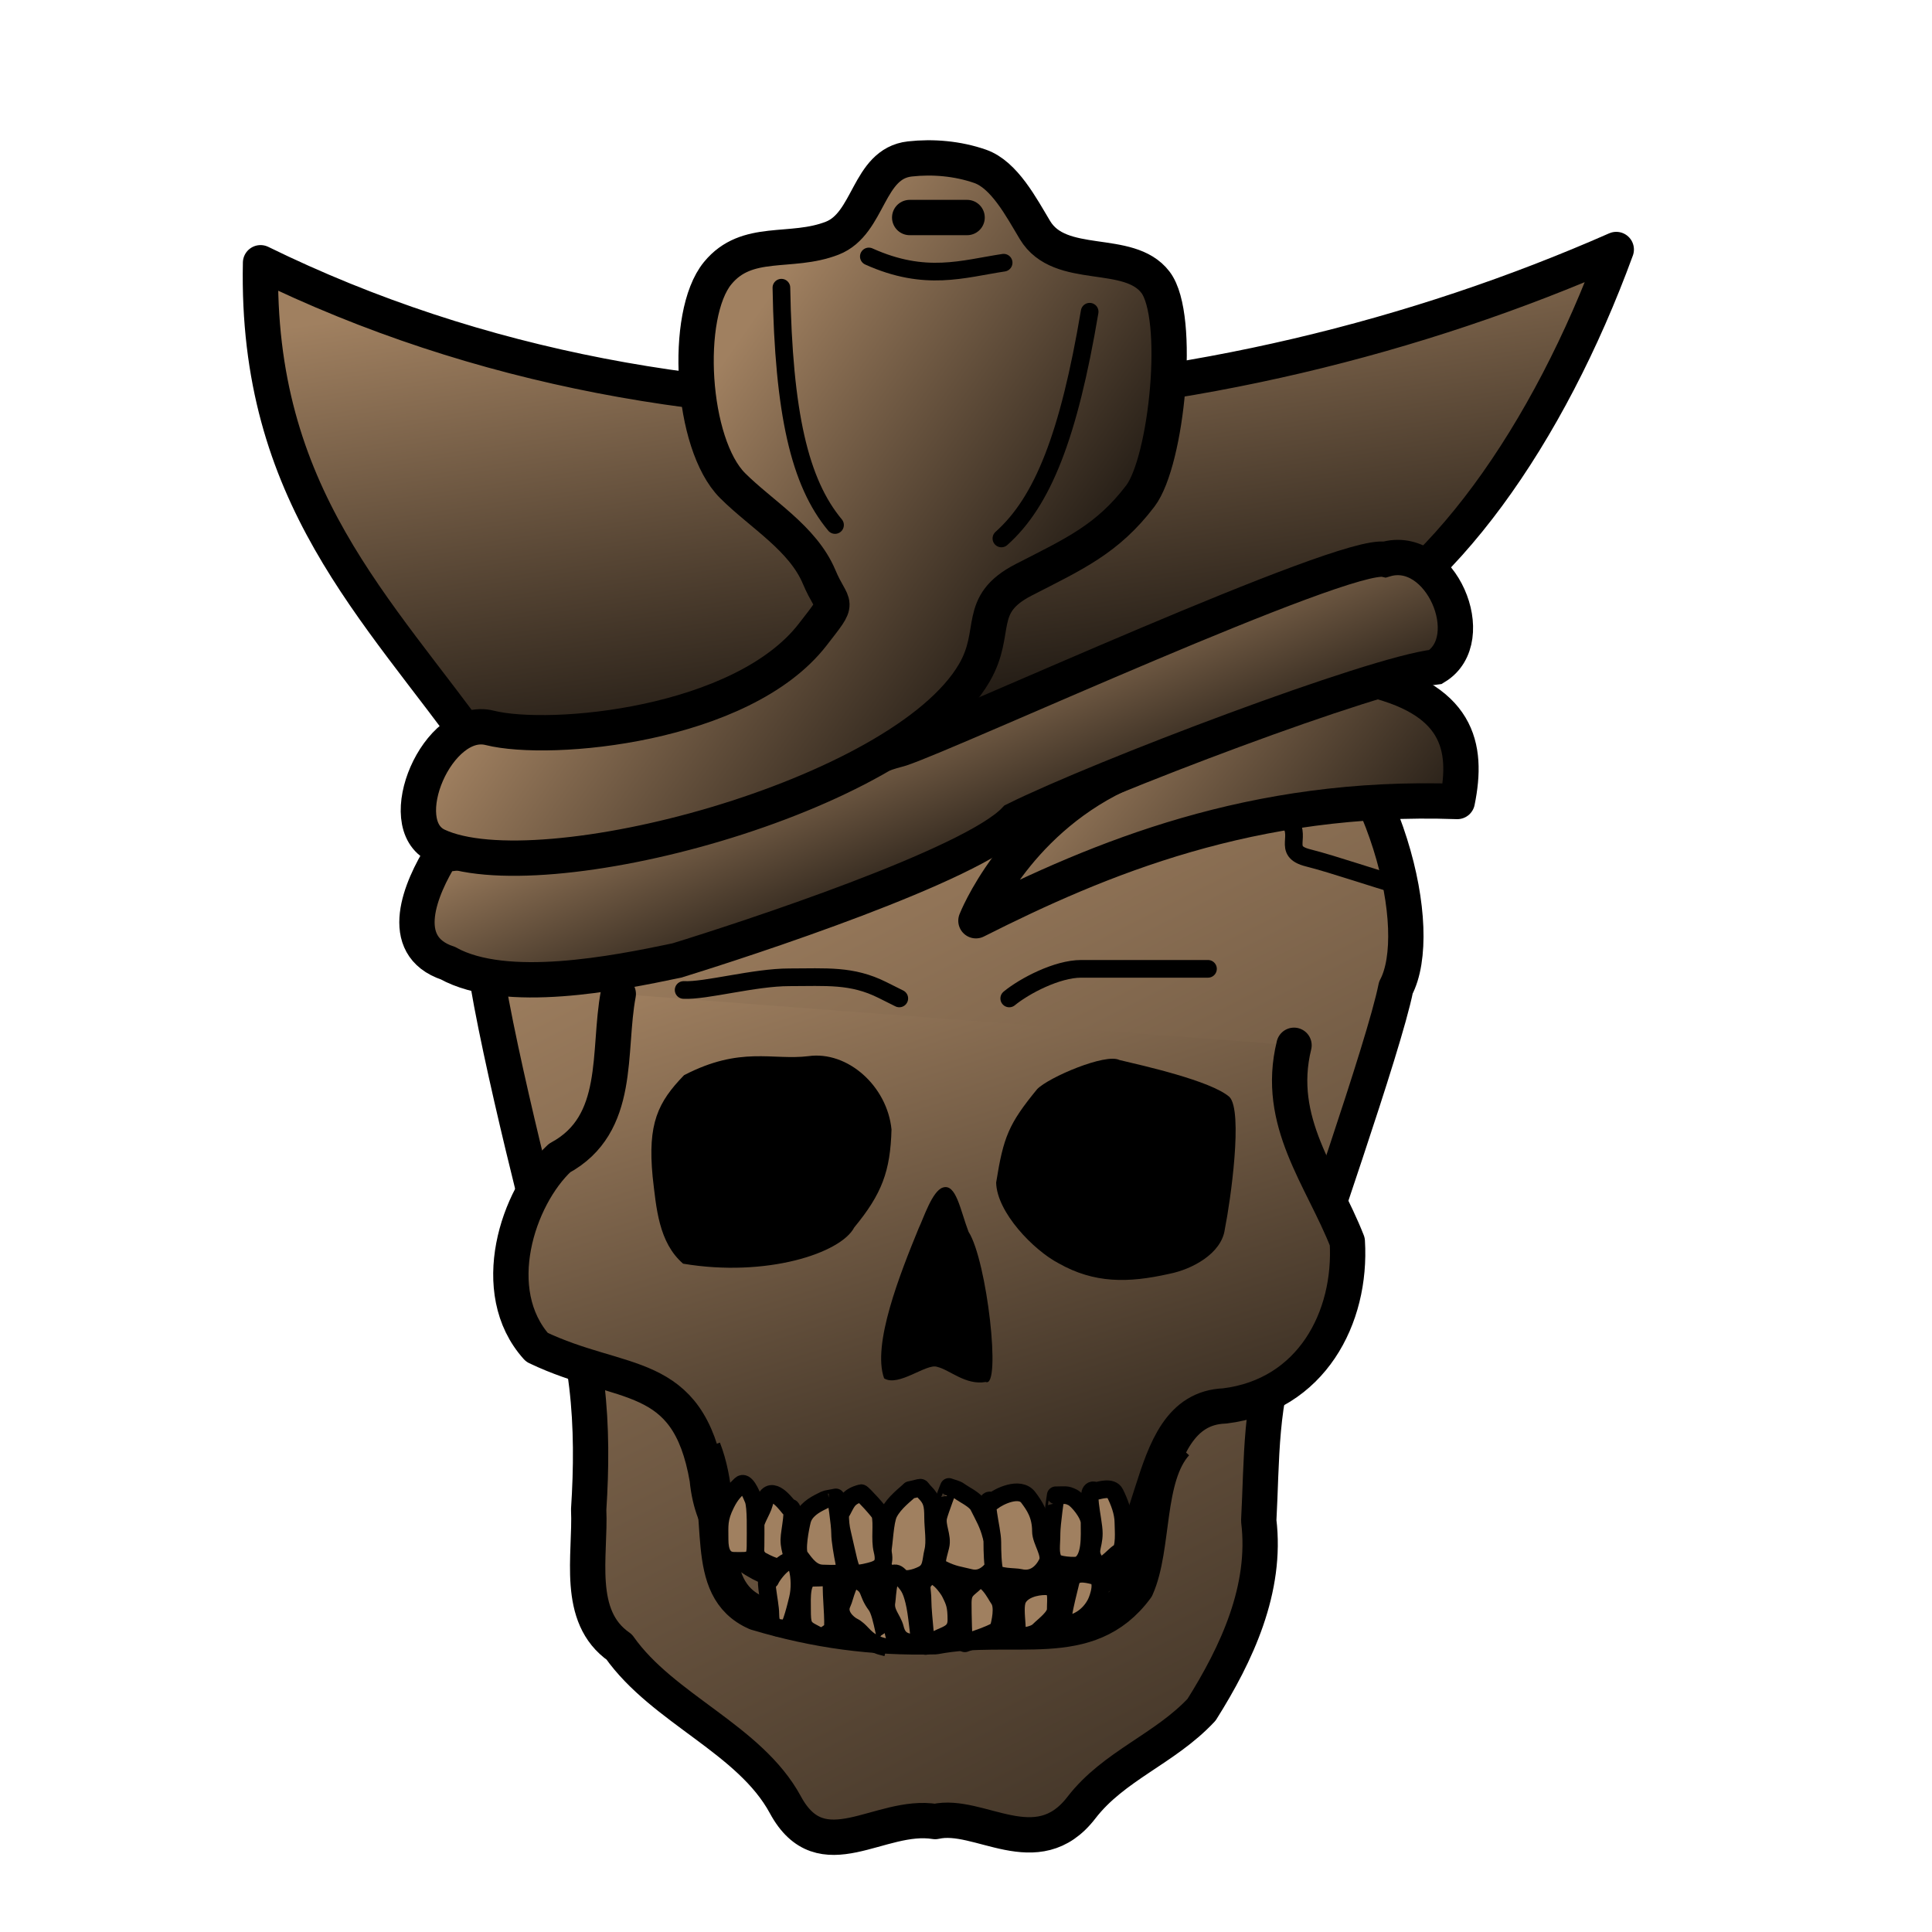
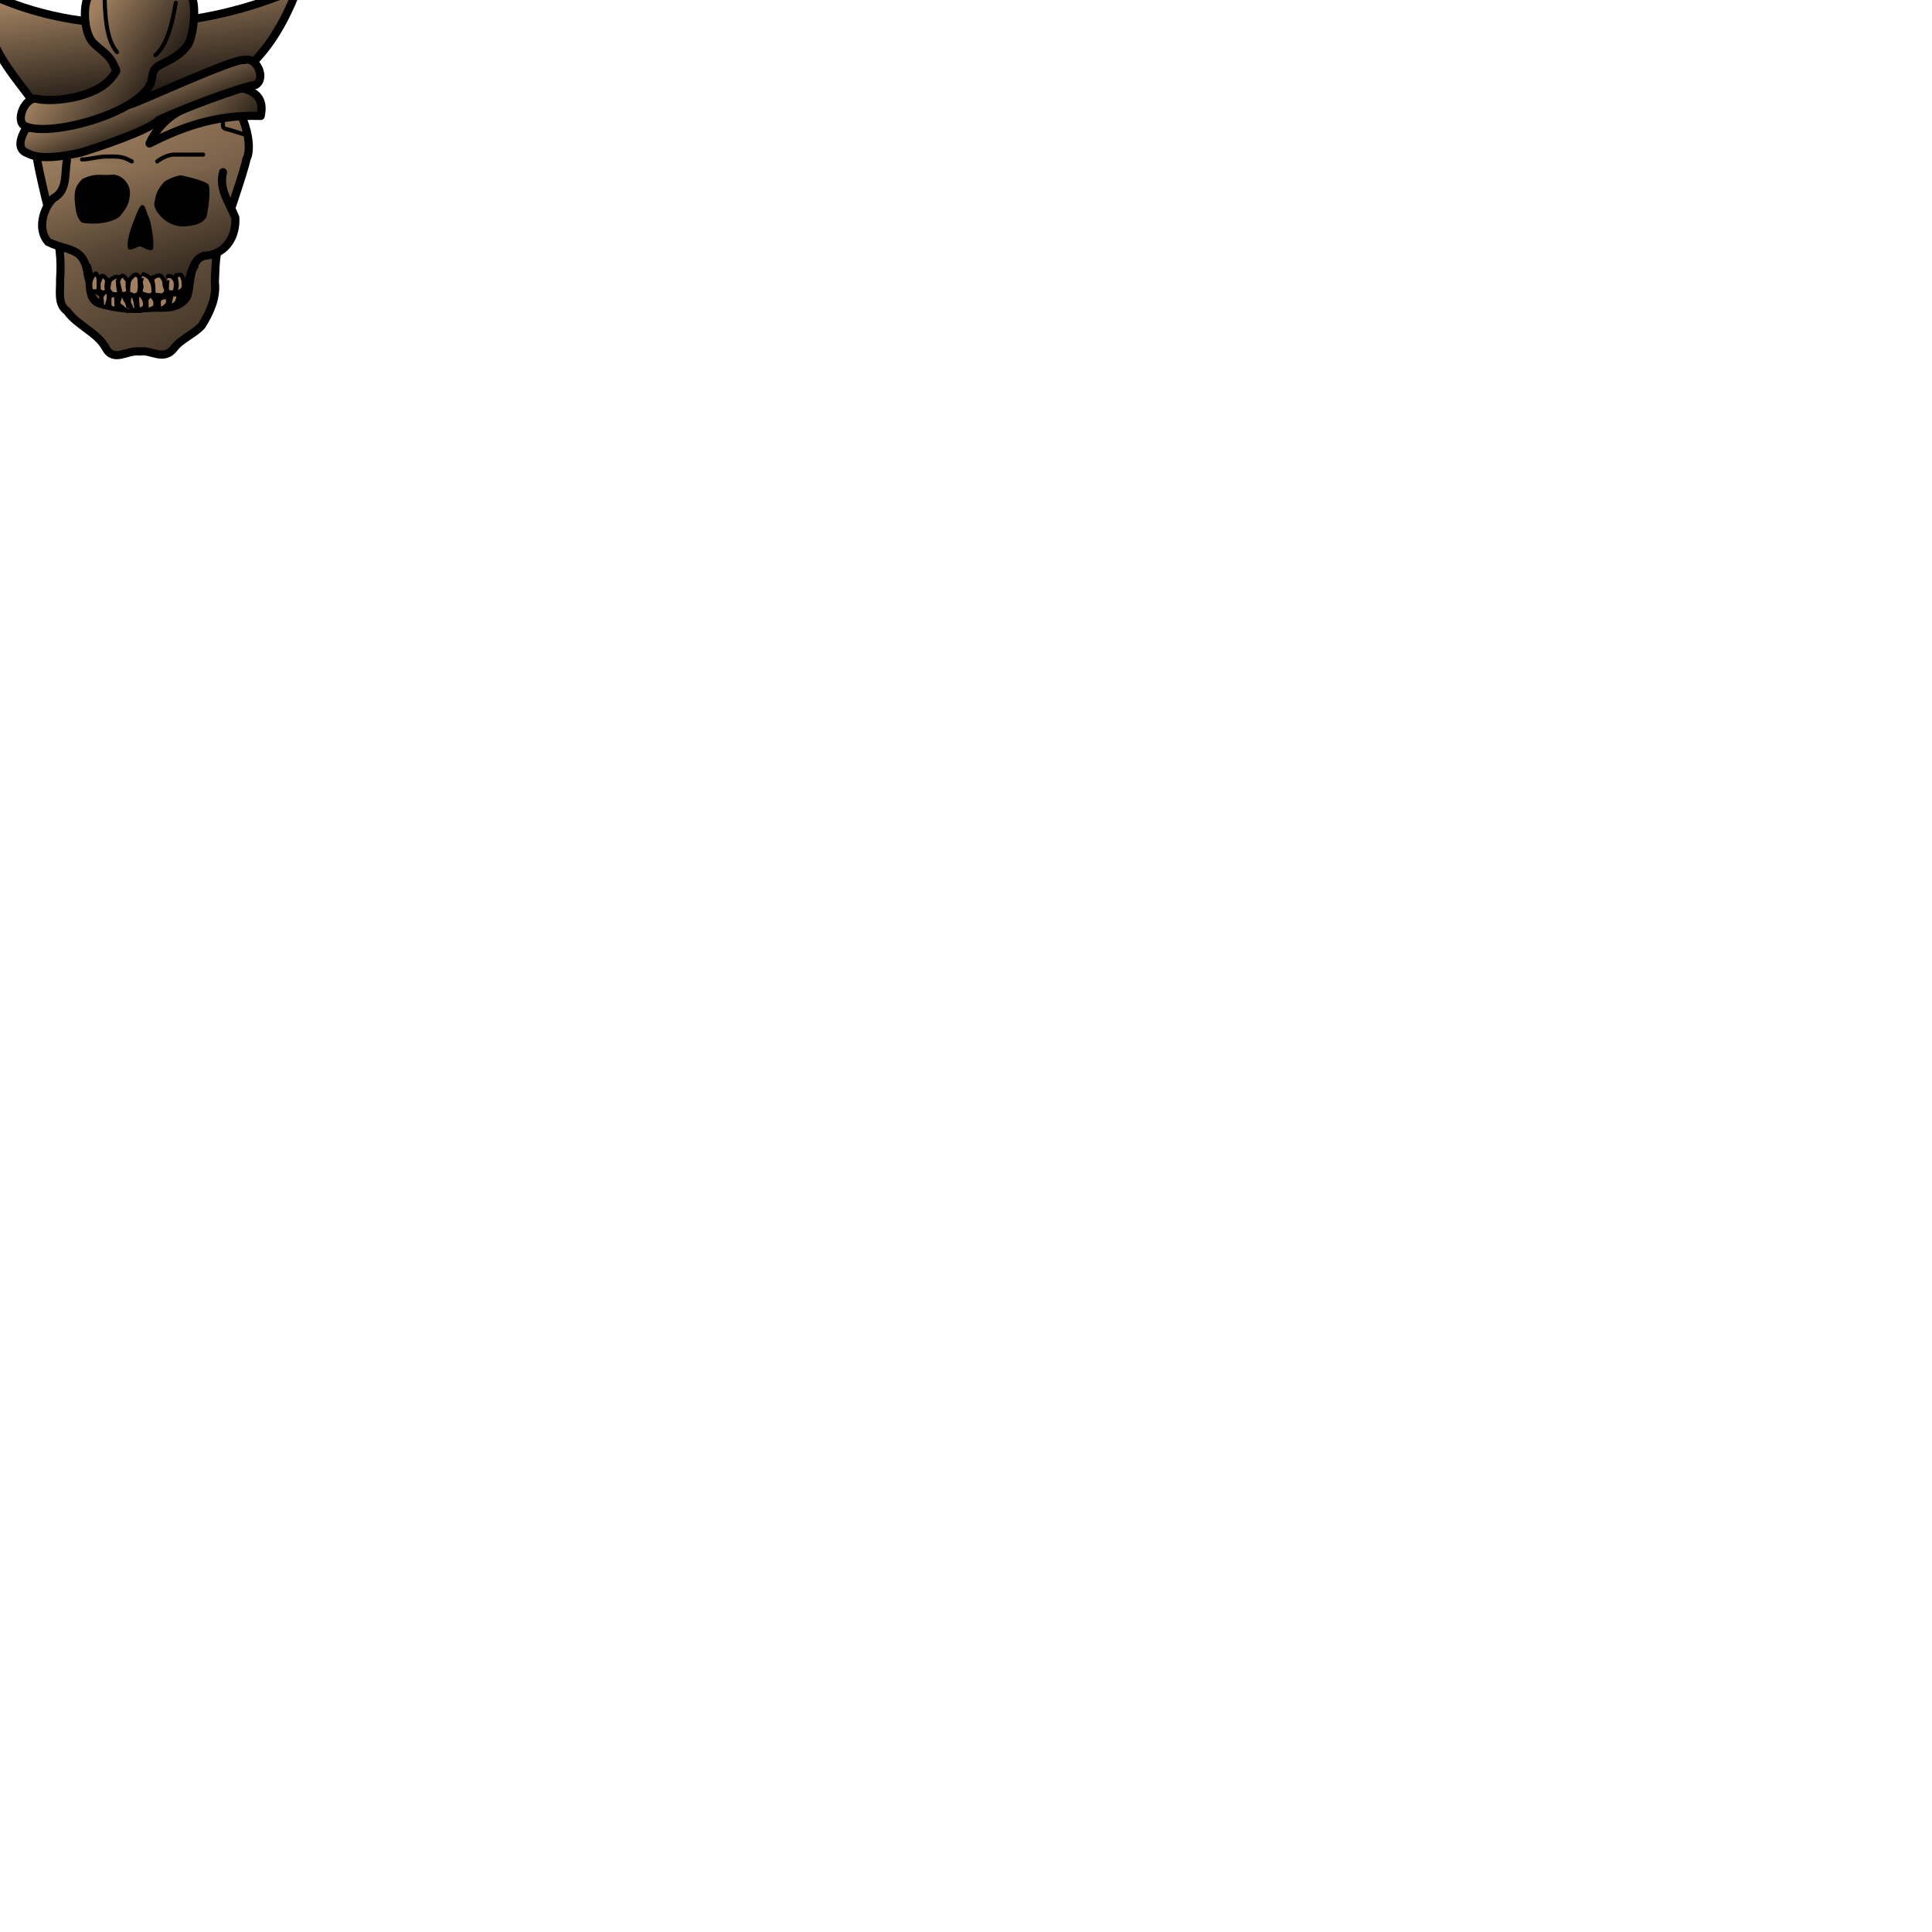
- <svg xmlns="http://www.w3.org/2000/svg" xmlns:xlink="http://www.w3.org/1999/xlink" overflow="hidden" viewBox="-0.0 -0.0 200.0 200.0" width="200" height="200" id="svg36220" version="1.0">
+ <svg xmlns="http://www.w3.org/2000/svg" xmlns:xlink="http://www.w3.org/1999/xlink" overflow="hidden" viewBox="34 31 866 866" width="200" height="200" id="svg36220" version="1.0">
  <defs id="defs36222">
    <linearGradient id="linearGradient5175">
      <stop style="stop-color:#a08060;stop-opacity:1" offset="0" id="stop5177" />
      <stop style="stop-color:#000000;stop-opacity:1;" offset="1" id="stop5179" />
    </linearGradient>
    <linearGradient xlink:href="#linearGradient5175" id="linearGradient2365" x1="317.823" y1="251.519" x2="716.784" y2="1040.894" gradientUnits="userSpaceOnUse" gradientTransform="matrix(0.957555,0,0,0.957555,5.117738,135.2389)" />
    <linearGradient xlink:href="#linearGradient5175" id="linearGradient2373" x1="403.641" y1="286.734" x2="535.965" y2="715.779" gradientUnits="userSpaceOnUse" gradientTransform="matrix(0.957555,0,0,0.957555,5.117738,135.2389)" />
    <linearGradient xlink:href="#linearGradient5175" id="linearGradient2436" x1="494" y1="289" x2="659.672" y2="419" gradientUnits="userSpaceOnUse" gradientTransform="translate(12,8)" />
    <linearGradient xlink:href="#linearGradient5175" id="linearGradient2449" x1="281.482" y1="229.237" x2="481.762" y2="369.237" gradientUnits="userSpaceOnUse" />
    <linearGradient xlink:href="#linearGradient5175" id="linearGradient4581" x1="476.84" y1="271.289" x2="527.16" y2="393.893" gradientUnits="userSpaceOnUse" />
    <linearGradient xlink:href="#linearGradient5175" id="linearGradient5134" x1="399.945" y1="107.977" x2="440" y2="376.954" gradientUnits="userSpaceOnUse" />
    <linearGradient xlink:href="#linearGradient5175" id="linearGradient4908" gradientUnits="userSpaceOnUse" gradientTransform="matrix(0.2188697,0,0,0.2188697,338.6698,368.4117)" x1="317.823" y1="251.519" x2="716.784" y2="1040.894" />
    <linearGradient xlink:href="#linearGradient5175" id="linearGradient4910" gradientUnits="userSpaceOnUse" gradientTransform="matrix(0.2188697,0,0,0.2188697,338.6698,368.4117)" x1="403.641" y1="286.734" x2="535.965" y2="715.779" />
    <linearGradient xlink:href="#linearGradient5175" id="linearGradient4912" gradientUnits="userSpaceOnUse" gradientTransform="matrix(0.2285714,0,0,0.2285714,340.2429,339.3286)" x1="494" y1="289" x2="659.672" y2="419" />
    <linearGradient xlink:href="#linearGradient5175" id="linearGradient4914" gradientUnits="userSpaceOnUse" x1="399.945" y1="107.977" x2="440" y2="376.954" gradientTransform="matrix(0.2285714,0,0,0.2285714,337.5,337.5)" />
    <linearGradient xlink:href="#linearGradient5175" id="linearGradient4916" gradientUnits="userSpaceOnUse" x1="476.84" y1="271.289" x2="527.16" y2="393.893" gradientTransform="matrix(0.2285714,0,0,0.2285714,337.5,337.5)" />
    <linearGradient xlink:href="#linearGradient5175" id="linearGradient4918" gradientUnits="userSpaceOnUse" x1="281.482" y1="229.237" x2="481.762" y2="369.237" gradientTransform="matrix(0.2285714,0,0,0.2285714,337.5,337.5)" />
  </defs>
  <g id="layer1" transform="translate(-337.5,-337.5)">
    <path id="path1328" d="m 387.697,437.356 c 0.189,-11.3 5.243,-21.928 13.174,-29.652 6.145,-5.985 13.077,-10.093 21.206,-12.549 7.495,-2.265 17.592,-2.105 25.055,0.048 9.082,2.62 15.934,6.153 23.151,12.247 10.942,9.238 14.822,26.442 11.717,32.293 -1.248,6.219 -8.753,27.352 -11.68,36.688 -2.421,5.772 -2.179,12.323 -2.516,18.489 0.867,7.052 -2.272,13.779 -5.92,19.572 -3.804,4.071 -9.087,5.783 -12.441,10.141 -4.606,5.983 -10.592,0.389 -15.129,1.434 -5.757,-0.935 -11.75,5.223 -15.513,-1.737 -3.683,-6.811 -12.672,-9.91 -17.197,-16.33 -4.553,-3.162 -2.951,-9.473 -3.164,-14.234 0.554,-8.503 0.132,-17.315 -3.63,-25.116 -0.368,-1.079 -5.746,-21.829 -7.111,-31.292 z" style="fill:url(#linearGradient4908);fill-opacity:1;fill-rule:evenodd;stroke:#000000;stroke-width:3.657;stroke-linecap:round;stroke-linejoin:round;stroke-miterlimit:4;stroke-dasharray:none;stroke-opacity:1" />
    <path id="path2239" d="m 401.504,440.392 c -1.125,5.966 0.387,13.495 -6.078,16.987 -4.338,4.033 -7.563,13.804 -2.349,19.59 8.858,4.24 15.635,2.045 17.635,13.631 0.968,10.361 11.3,10.997 17.225,10.406 6.503,0.106 15.647,0.379 21.834,-0.061 8.54,-0.315 5.236,-17.582 14.513,-17.903 8.974,-1.1 13.165,-9.14 12.688,-17.013 -2.623,-6.681 -7.471,-12.377 -5.515,-20.321" style="fill:url(#linearGradient4910);fill-opacity:1;fill-rule:evenodd;stroke:#000000;stroke-width:3.657;stroke-linecap:round;stroke-linejoin:round;stroke-miterlimit:4;stroke-dasharray:none;stroke-opacity:1" />
    <path id="path2206" d="m 444.869,450.244 c -2.961,3.61 -3.492,4.95 -4.248,9.676 0.071,3.091 3.877,6.996 6.449,8.347 3.697,2.095 7.192,2.066 11.466,1.101 2.347,-0.458 5.427,-2.088 5.758,-4.623 0.599,-2.984 1.9,-12.224 0.479,-13.69 -1.942,-1.689 -9.007,-3.255 -11.4,-3.827 -1.419,-0.721 -7.316,1.795 -8.504,3.016 z" style="fill:#000000;fill-opacity:1;fill-rule:evenodd;stroke:none;stroke-width:0.229" />
    <path id="path2204" d="m 408.314,448.802 c -2.705,2.795 -3.783,4.99 -3.253,10.508 0.379,3.255 0.623,6.812 3.156,9.006 8.612,1.447 16.323,-1.084 17.713,-3.75 2.864,-3.472 3.738,-5.818 3.859,-10.14 -0.438,-4.469 -4.524,-8.167 -8.608,-7.593 -3.729,0.454 -7.012,-1.072 -12.867,1.97 z" style="fill:#000000;fill-opacity:1;fill-rule:evenodd;stroke:none;stroke-width:0.229" />
    <path id="path2228" d="m 435.099,460.436 c -1.106,0.364 -1.993,3.176 -2.507,4.234 -1.931,4.717 -4.829,12.025 -3.57,15.516 1.488,0.932 4.389,-1.576 5.488,-1.191 1.326,0.312 2.937,1.929 5.033,1.567 1.638,0.706 0.13,-12.595 -1.779,-15.547 -0.851,-2.215 -1.28,-5.035 -2.665,-4.579 z" style="fill:#000000;fill-opacity:1;fill-rule:evenodd;stroke:none;stroke-width:0.229" />
    <path id="path2244" d="m 410.321,487.493 c 2.611,6.742 -0.374,14.392 5.472,16.963 6.216,1.858 12.05,2.638 18.508,2.478 8.16,-1.551 15.836,1.726 20.839,-5.077 1.874,-4.194 0.948,-11.436 4.096,-14.931" style="fill:none;stroke:#000000;stroke-width:3.657;stroke-linecap:butt;stroke-linejoin:round;stroke-miterlimit:4;stroke-dasharray:none;stroke-opacity:1" />
    <path id="path2275" d="m 431.689,491.75 c -0.371,0.388 -1.624,1.278 -2.189,2.408 -0.422,0.844 -0.474,3.209 -0.657,3.94 -0.389,1.557 0.206,2.073 1.313,2.626 1.006,0.503 2.139,0.134 2.845,-0.219 0.987,-0.493 0.85,-1.432 1.094,-2.408 0.255,-1.018 0,-2.454 0,-3.502 0,-1.343 -0.124,-1.875 -0.875,-2.626 -0.632,-0.632 -0.008,-0.524 -1.532,-0.219 z" style="fill:#a08060;fill-opacity:1;fill-rule:evenodd;stroke:#000000;stroke-width:1.829;stroke-linecap:butt;stroke-linejoin:round;stroke-miterlimit:4;stroke-dasharray:none;stroke-opacity:1" />
    <path id="path2277" d="m 435.733,491.427 c -0.013,-0.013 -0.939,2.442 -1.094,3.064 -0.244,0.975 0.473,2.047 0.219,3.064 -0.358,1.433 -0.633,1.982 0.219,2.408 1.126,0.563 1.724,0.595 2.845,0.875 1.342,0.335 2.175,-0.711 2.626,-1.313 0.566,-0.754 -0.307,-2.543 -0.438,-3.064 -0.297,-1.189 -0.754,-1.946 -1.313,-3.064 -0.32,-0.64 -1.473,-1.16 -1.97,-1.532 -0.314,-0.236 -0.73,-0.292 -1.094,-0.438 z" style="fill:#a08060;fill-opacity:1;fill-rule:evenodd;stroke:#000000;stroke-width:1.829;stroke-linecap:butt;stroke-linejoin:round;stroke-miterlimit:4;stroke-dasharray:none;stroke-opacity:1" />
    <path id="path2279" d="m 440.225,492.949 c -1.109,-0.832 0,2.772 0,4.159 0,1.046 0.04,2.35 0.219,3.064 0.159,0.636 2.174,0.543 2.626,0.657 1.396,0.349 2.344,-0.529 2.845,-1.532 0.462,-0.925 -0.657,-2.251 -0.657,-3.283 0,-1.708 -0.697,-2.68 -1.313,-3.502 -0.872,-1.163 -3.028,-0.117 -3.721,0.438 z" style="fill:#a08060;fill-opacity:1;fill-rule:evenodd;stroke:#000000;stroke-width:1.829;stroke-linecap:butt;stroke-linejoin:round;stroke-miterlimit:4;stroke-dasharray:none;stroke-opacity:1" />
    <path id="path2281" d="m 446.791,492.292 c -0.005,-0.007 -0.438,2.976 -0.438,3.94 0,1.266 -0.201,2.006 0.219,2.845 0.245,0.49 2.313,0.594 2.626,0.438 1.268,-0.634 1.094,-3.001 1.094,-4.377 0,-0.907 -1.234,-2.368 -1.751,-2.626 -0.654,-0.327 -0.769,-0.219 -1.751,-0.219 z" style="fill:#a08060;fill-opacity:1;fill-rule:evenodd;stroke:#000000;stroke-width:1.829;stroke-linecap:butt;stroke-linejoin:round;stroke-miterlimit:4;stroke-dasharray:none;stroke-opacity:1" />
    <path id="path2283" d="m 450.95,491.854 c -1.307,-0.653 -0.219,2.916 -0.219,4.377 0,1.458 -0.693,1.849 0.219,3.064 0.675,0.901 1.823,-0.802 2.408,-1.094 0.643,-0.322 0.438,-2.376 0.438,-3.064 0,-1.129 -0.473,-2.259 -0.875,-3.064 -0.348,-0.695 -1.533,-0.306 -1.97,-0.219 z" style="fill:#a08060;fill-opacity:1;fill-rule:evenodd;stroke:#000000;stroke-width:1.829;stroke-linecap:butt;stroke-linejoin:round;stroke-miterlimit:4;stroke-dasharray:none;stroke-opacity:1" />
    <path id="path2287" d="m 424.029,492.511 c 0.005,-0.01 0.438,2.74 0.438,3.721 0,0.727 0.251,2.132 0.438,3.064 0.275,1.375 -1.114,1.094 -2.189,1.094 -1.183,0 -1.826,-0.976 -2.408,-1.751 -0.455,-0.606 0.062,-3.095 0.219,-3.721 0.267,-1.07 1.305,-1.637 1.97,-1.97 0.667,-0.334 0.34,-0.199 1.532,-0.438 z" style="fill:#a08060;fill-opacity:1;fill-rule:evenodd;stroke:#000000;stroke-width:1.829;stroke-linecap:butt;stroke-linejoin:round;stroke-miterlimit:4;stroke-dasharray:none;stroke-opacity:1" />
    <path id="path2289" d="m 419.214,493.605 c 0.68,-0.34 0,2.446 0,3.283 0,1.286 0.566,1.494 0,2.626 -0.454,0.907 -2.663,-0.347 -2.845,-0.438 -0.883,-0.441 -0.875,-1.83 -0.875,-2.845 0,-1.076 0.905,-2.308 1.094,-3.064 0.544,-2.175 2.034,-0.303 2.626,0.438 z" style="fill:#a08060;fill-opacity:1;fill-rule:evenodd;stroke:#000000;stroke-width:1.829;stroke-linecap:butt;stroke-linejoin:round;stroke-miterlimit:4;stroke-dasharray:none;stroke-opacity:1" />
    <path id="path2291" d="m 424.467,494.262 c 0.671,-1.071 0.646,-1.803 2.189,-2.189 0.104,-0.026 1.909,1.946 1.97,2.189 0.257,1.027 -0.067,2.576 0.219,3.721 0.383,1.532 -0.196,1.909 -1.313,2.189 -1.552,0.388 -1.834,0.326 -2.189,-1.094 -0.217,-0.867 -0.496,-2.202 -0.657,-2.845 -0.159,-0.636 -0.219,-1.295 -0.219,-1.97 z" style="fill:#a08060;fill-opacity:1;fill-rule:evenodd;stroke:#000000;stroke-width:1.829;stroke-linecap:butt;stroke-linejoin:round;stroke-miterlimit:4;stroke-dasharray:none;stroke-opacity:1" />
    <path id="path2295" d="m 415.493,492.73 c 0.304,0.787 0.219,3.267 0.219,4.815 0,1.697 -0.691,1.532 -2.189,1.532 -1.196,0 -1.532,-0.975 -1.532,-2.189 0,-1.473 -0.124,-2.16 0.657,-3.721 0.519,-1.038 0.946,-1.384 1.532,-1.97 0.476,-0.476 1.063,0.908 1.313,1.532 z" style="fill:#a08060;fill-opacity:1;fill-rule:evenodd;stroke:#000000;stroke-width:1.829;stroke-linecap:butt;stroke-linejoin:round;stroke-miterlimit:4;stroke-dasharray:none;stroke-opacity:1" />
    <path id="path2299" d="m 417.244,501.047 c -0.825,-0.825 0,2.335 0,3.502 0,1.328 0.427,1.532 1.751,1.532 0.378,0 0.988,-2.638 1.094,-3.064 0.259,-1.036 0.2,-2.265 0,-3.064 -0.557,-2.23 -2.606,0.496 -2.845,1.094 z" style="fill:#a08060;fill-opacity:1;fill-rule:evenodd;stroke:#000000;stroke-width:1.829;stroke-linecap:butt;stroke-linejoin:round;stroke-miterlimit:4;stroke-dasharray:none;stroke-opacity:1" />
    <path id="path2301" d="m 432.784,507.613 c -0.188,-0.754 -0.312,-2.999 -0.657,-4.377 -0.328,-1.312 -0.584,-1.679 -1.532,-2.626 -1.172,-1.172 -1.252,2.32 -1.313,2.626 -0.239,1.195 0.622,1.833 0.875,2.845 0.31,1.241 1.042,1.532 2.626,1.532 z" style="fill:#a08060;fill-opacity:1;fill-rule:evenodd;stroke:#000000;stroke-width:1.829;stroke-linecap:butt;stroke-linejoin:round;stroke-miterlimit:4;stroke-dasharray:none;stroke-opacity:1" />
    <path id="path2303" d="m 433.222,507.613 c 0.354,1.417 -0.219,-2.916 -0.219,-4.377 0,-1.402 -0.387,-1.583 0.438,-2.408 0.881,-0.881 2.234,1.185 2.408,1.532 0.477,0.953 0.657,1.356 0.657,2.845 0,1.349 -1.017,1.493 -1.97,1.97 -1.285,0.643 2.778,-0.381 -1.313,0.438 z" style="fill:#a08060;fill-opacity:1;fill-rule:evenodd;stroke:#000000;stroke-width:1.829;stroke-linecap:butt;stroke-linejoin:round;stroke-miterlimit:4;stroke-dasharray:none;stroke-opacity:1" />
    <path id="path2305" d="m 437.38,507.613 c -0.18,0.09 -0.219,-3.229 -0.219,-4.159 0,-1.368 0.545,-1.42 1.313,-2.189 1.007,-1.007 2.168,1.431 2.408,1.751 0.584,0.779 0.139,2.509 0,3.064 -0.108,0.434 -2.97,1.319 -3.502,1.532 z" style="fill:#a08060;fill-opacity:1;fill-rule:evenodd;stroke:#000000;stroke-width:1.829;stroke-linecap:butt;stroke-linejoin:round;stroke-miterlimit:4;stroke-dasharray:none;stroke-opacity:1" />
    <path id="path2307" d="m 429.501,507.175 c -0.302,1.209 -0.565,-2.505 -1.313,-3.502 -1.044,-1.392 -0.433,-1.858 -1.97,-2.626 -0.88,-0.44 -1.242,1.827 -1.532,2.408 -0.588,1.176 0.626,2.173 1.094,2.408 0.867,0.434 1.084,1.198 2.189,1.751 0.51,0.255 0.747,0.296 1.313,0.438" style="fill:#a08060;fill-opacity:1;fill-rule:evenodd;stroke:#000000;stroke-width:1.829;stroke-linecap:butt;stroke-linejoin:round;stroke-miterlimit:4;stroke-dasharray:none;stroke-opacity:1" />
    <path id="path2309" d="m 423.591,506.3 c 0.328,0.164 0,-3.261 0,-4.159 0,-1.703 -0.151,-1.313 -1.97,-1.313 -1.257,0 -1.094,2.127 -1.094,3.283 0,1.527 0.073,1.897 1.094,2.408 0.928,0.464 0.807,0.653 1.97,-0.219 z" style="fill:#a08060;fill-opacity:1;fill-rule:evenodd;stroke:#000000;stroke-width:1.829;stroke-linecap:butt;stroke-linejoin:round;stroke-miterlimit:4;stroke-dasharray:none;stroke-opacity:1" />
    <path id="path2311" d="m 442.195,506.956 c 1.191,0.595 0.061,-2.749 0.657,-3.94 0.491,-0.982 1.895,-1.313 2.845,-1.313 1.386,0 1.094,1.177 1.094,2.408 0,0.795 -1.204,1.642 -1.751,2.189 -0.57,0.57 -1.95,0.657 -2.845,0.657 z" style="fill:#a08060;fill-opacity:1;fill-rule:evenodd;stroke:#000000;stroke-width:1.829;stroke-linecap:butt;stroke-linejoin:round;stroke-miterlimit:4;stroke-dasharray:none;stroke-opacity:1" />
    <path id="path2313" d="m 447.667,505.643 c -0.516,0.516 0.093,-2.125 0.657,-4.377 0.296,-1.182 1.614,-0.855 2.408,-0.657 1.231,0.308 0.461,2.36 0.219,2.845 -0.623,1.246 -1.888,2.189 -3.283,2.189 z" style="fill:#a08060;fill-opacity:1;fill-rule:evenodd;stroke:#000000;stroke-width:1.829;stroke-linecap:butt;stroke-linejoin:round;stroke-miterlimit:4;stroke-dasharray:none;stroke-opacity:1" />
    <path id="path2353" d="m 434.897,399.028 c -0.413,1.135 0.619,1.267 0.619,3.095 0,0.834 -3.238,4.667 -2.786,5.572 0.652,1.303 2.423,2.423 2.786,2.786 0.247,0.247 -5.684,-0.769 -6.5,1.857 -0.699,2.249 -3.129,-2.001 -5.368,-1.441 -1.533,0.383 -4.453,5.733 -5.775,6.394 -1.917,0.959 -3.79,-2.375 -4.333,-0.203 -0.381,1.522 -0.269,2.624 -0.619,4.024 -0.635,2.54 1.015,-0.947 -3.095,-0.262 -1.874,0.312 -2.167,-0.781 -2.167,3.405 0,0.099 -3.833,1.952 -4.333,2.786 -0.969,1.616 -1.315,2.125 -1.857,4.294 -0.708,2.833 -5.312,1.211 -6.771,2.67" style="fill:none;stroke:#000000;stroke-width:1.829;stroke-linecap:round;stroke-linejoin:round;stroke-miterlimit:4;stroke-dasharray:none;stroke-opacity:1" />
    <path id="path2357" d="m 434.849,412.997 c 1.341,-1.341 2.683,-2.683 4.024,-4.024 1.341,-1.341 -2.683,2.683 -4.024,4.024 -1.444,1.444 3.108,-2.699 4.333,-4.333 1.733,-2.311 5.141,0.687 5.881,2.167 0.897,1.794 2.27,3.281 3.095,2.786 1.229,-0.737 3.21,-1.238 4.643,-1.238 2.979,0 4.34,2.489 5.572,4.952 0.886,1.772 3.186,-1.238 5.572,-1.238 2.445,0 3.642,1.218 3.095,3.405 -0.237,0.946 3.033,2.104 3.714,2.786 1.737,1.737 -0.67,3.315 2.167,4.024 2.607,0.652 7.513,2.343 9.131,2.747" style="fill:none;stroke:#000000;stroke-width:1.829;stroke-linecap:round;stroke-linejoin:round;stroke-miterlimit:4;stroke-dasharray:none;stroke-opacity:1" />
    <path id="path2375" d="m 408.27,439.982 c 2.27,0.116 7.307,-1.313 10.943,-1.313 3.81,0 6.46,-0.272 9.63,1.313 0.591,0.296 1.183,0.592 1.751,0.875" style="fill:none;stroke:#000000;stroke-width:1.829;stroke-linecap:round;stroke-linejoin:round;stroke-miterlimit:4;stroke-dasharray:none;stroke-opacity:1" />
    <path id="path2377" d="m 441.976,440.858 c 1.574,-1.293 4.948,-3.064 7.442,-3.064 2.771,0 5.08,0 7.879,0 1.751,0 3.502,0 5.253,0" style="fill:none;stroke:#000000;stroke-width:1.829;stroke-linecap:round;stroke-linejoin:round;stroke-miterlimit:4;stroke-dasharray:none;stroke-opacity:1" />
    <path id="path2428" d="m 478.757,407.671 c 0,0 -14.857,4.914 -25.6,10.057 -10.743,5.143 -14.629,15.086 -14.629,15.086 12.773,-6.445 28.654,-13.099 49.829,-12.343 1.166,-5.722 0.114,-10.705 -9.6,-12.8 z" style="fill:url(#linearGradient4912);fill-opacity:1;fill-rule:evenodd;stroke:#000000;stroke-width:3.657;stroke-linecap:round;stroke-linejoin:round;stroke-miterlimit:4;stroke-dasharray:none;stroke-opacity:1" />
    <path id="path4253" d="m 387.329,415.443 c -10.793,-15.106 -23.371,-26.591 -22.857,-50.743 45.223,22.173 99.05,16.818 140.343,-1.371 -6.986,19.103 -18.244,35.248 -30.629,40.686 -31.467,23.836 -58.842,19.467 -86.857,11.429 z" style="fill:url(#linearGradient4914);fill-opacity:1;fill-rule:evenodd;stroke:#000000;stroke-width:3.657;stroke-linecap:round;stroke-linejoin:round;stroke-miterlimit:4;stroke-dasharray:none;stroke-opacity:1" />
    <path id="path3697" d="m 383.214,425.957 c -2.13,3.434 -4.767,9.439 0.656,11.251 6.005,3.313 17.325,1.06 23.692,-0.278 7.11,-2.187 30.618,-9.871 35.016,-14.556 8.885,-4.408 37.134,-15.127 43.539,-15.835 4.742,-2.878 0.523,-12.855 -5.25,-11.125 -4.16,-0.884 -44.508,17.705 -50.071,19.582 -4.545,1.15 -22.796,8.446 -28.182,8.23 -4.793,-0.045 -17.618,2.735 -19.4,2.732 z" style="fill:url(#linearGradient4916);fill-opacity:1;fill-rule:evenodd;stroke:#000000;stroke-width:3.657;stroke-linecap:butt;stroke-linejoin:miter;stroke-miterlimit:4;stroke-dasharray:none;stroke-opacity:1" />
    <path id="path2438" d="m 438.36,407.155 c 2.512,-4.315 0.084,-7.052 5.128,-9.641 5.202,-2.67 8.654,-4.195 12.057,-8.665 2.745,-3.605 4.269,-18.589 1.569,-22.129 -2.773,-3.636 -9.872,-1.07 -12.474,-5.403 -1.411,-2.35 -3.176,-5.729 -5.68,-6.6 -2.324,-0.808 -4.89,-1.031 -7.276,-0.763 -4.382,0.492 -4.155,6.686 -8.027,8.2 -4.295,1.679 -8.827,-0.087 -11.869,3.628 -3.526,4.306 -2.768,17.683 1.552,21.992 2.98,2.973 7.268,5.437 8.954,9.443 1.448,3.44 2.304,2.151 -0.675,5.988 -7.306,9.412 -27.126,11.223 -33.428,9.642 -5.362,-1.345 -10.204,9.957 -5.434,12.196 10.526,4.942 48.081,-4.968 55.603,-17.888 z" style="fill:url(#linearGradient4918);fill-opacity:1;fill-rule:evenodd;stroke:#000000;stroke-width:3.657;stroke-linecap:butt;stroke-linejoin:miter;stroke-miterlimit:4;stroke-dasharray:none;stroke-opacity:1" />
    <path id="path2457" d="m 431.671,360.018 h 5.943" style="fill:none;stroke:#000000;stroke-width:3.657;stroke-linecap:round;stroke-linejoin:round;stroke-miterlimit:4;stroke-dasharray:none;stroke-opacity:1" />
    <path id="path2535" d="m 418.391,367.282 c 0.232,12.997 1.881,20.164 5.551,24.567" style="fill:none;stroke:#000000;stroke-width:1.829;stroke-linecap:round;stroke-linejoin:round;stroke-miterlimit:4;stroke-dasharray:none;stroke-opacity:1" />
    <path style="fill:none;stroke:#000000;stroke-width:1.829;stroke-linecap:round;stroke-linejoin:round;stroke-miterlimit:4;stroke-dasharray:none;stroke-opacity:1" d="m 450.301,369.769 c -2.159,12.819 -4.854,19.662 -9.136,23.471" id="path2537" />
    <path style="fill:none;stroke:#000000;stroke-width:1.829;stroke-linecap:round;stroke-linejoin:round;stroke-miterlimit:4;stroke-dasharray:none;stroke-opacity:1" d="m 427.442,364.049 c 5.865,2.643 9.73,1.285 13.955,0.646" id="path2539" />
    <rect y="421.077" x="421.133" height="45.8" width="45.8" id="rect5972" style="fill:none;stroke:none;stroke-width:0.229" />
  </g>
</svg>
